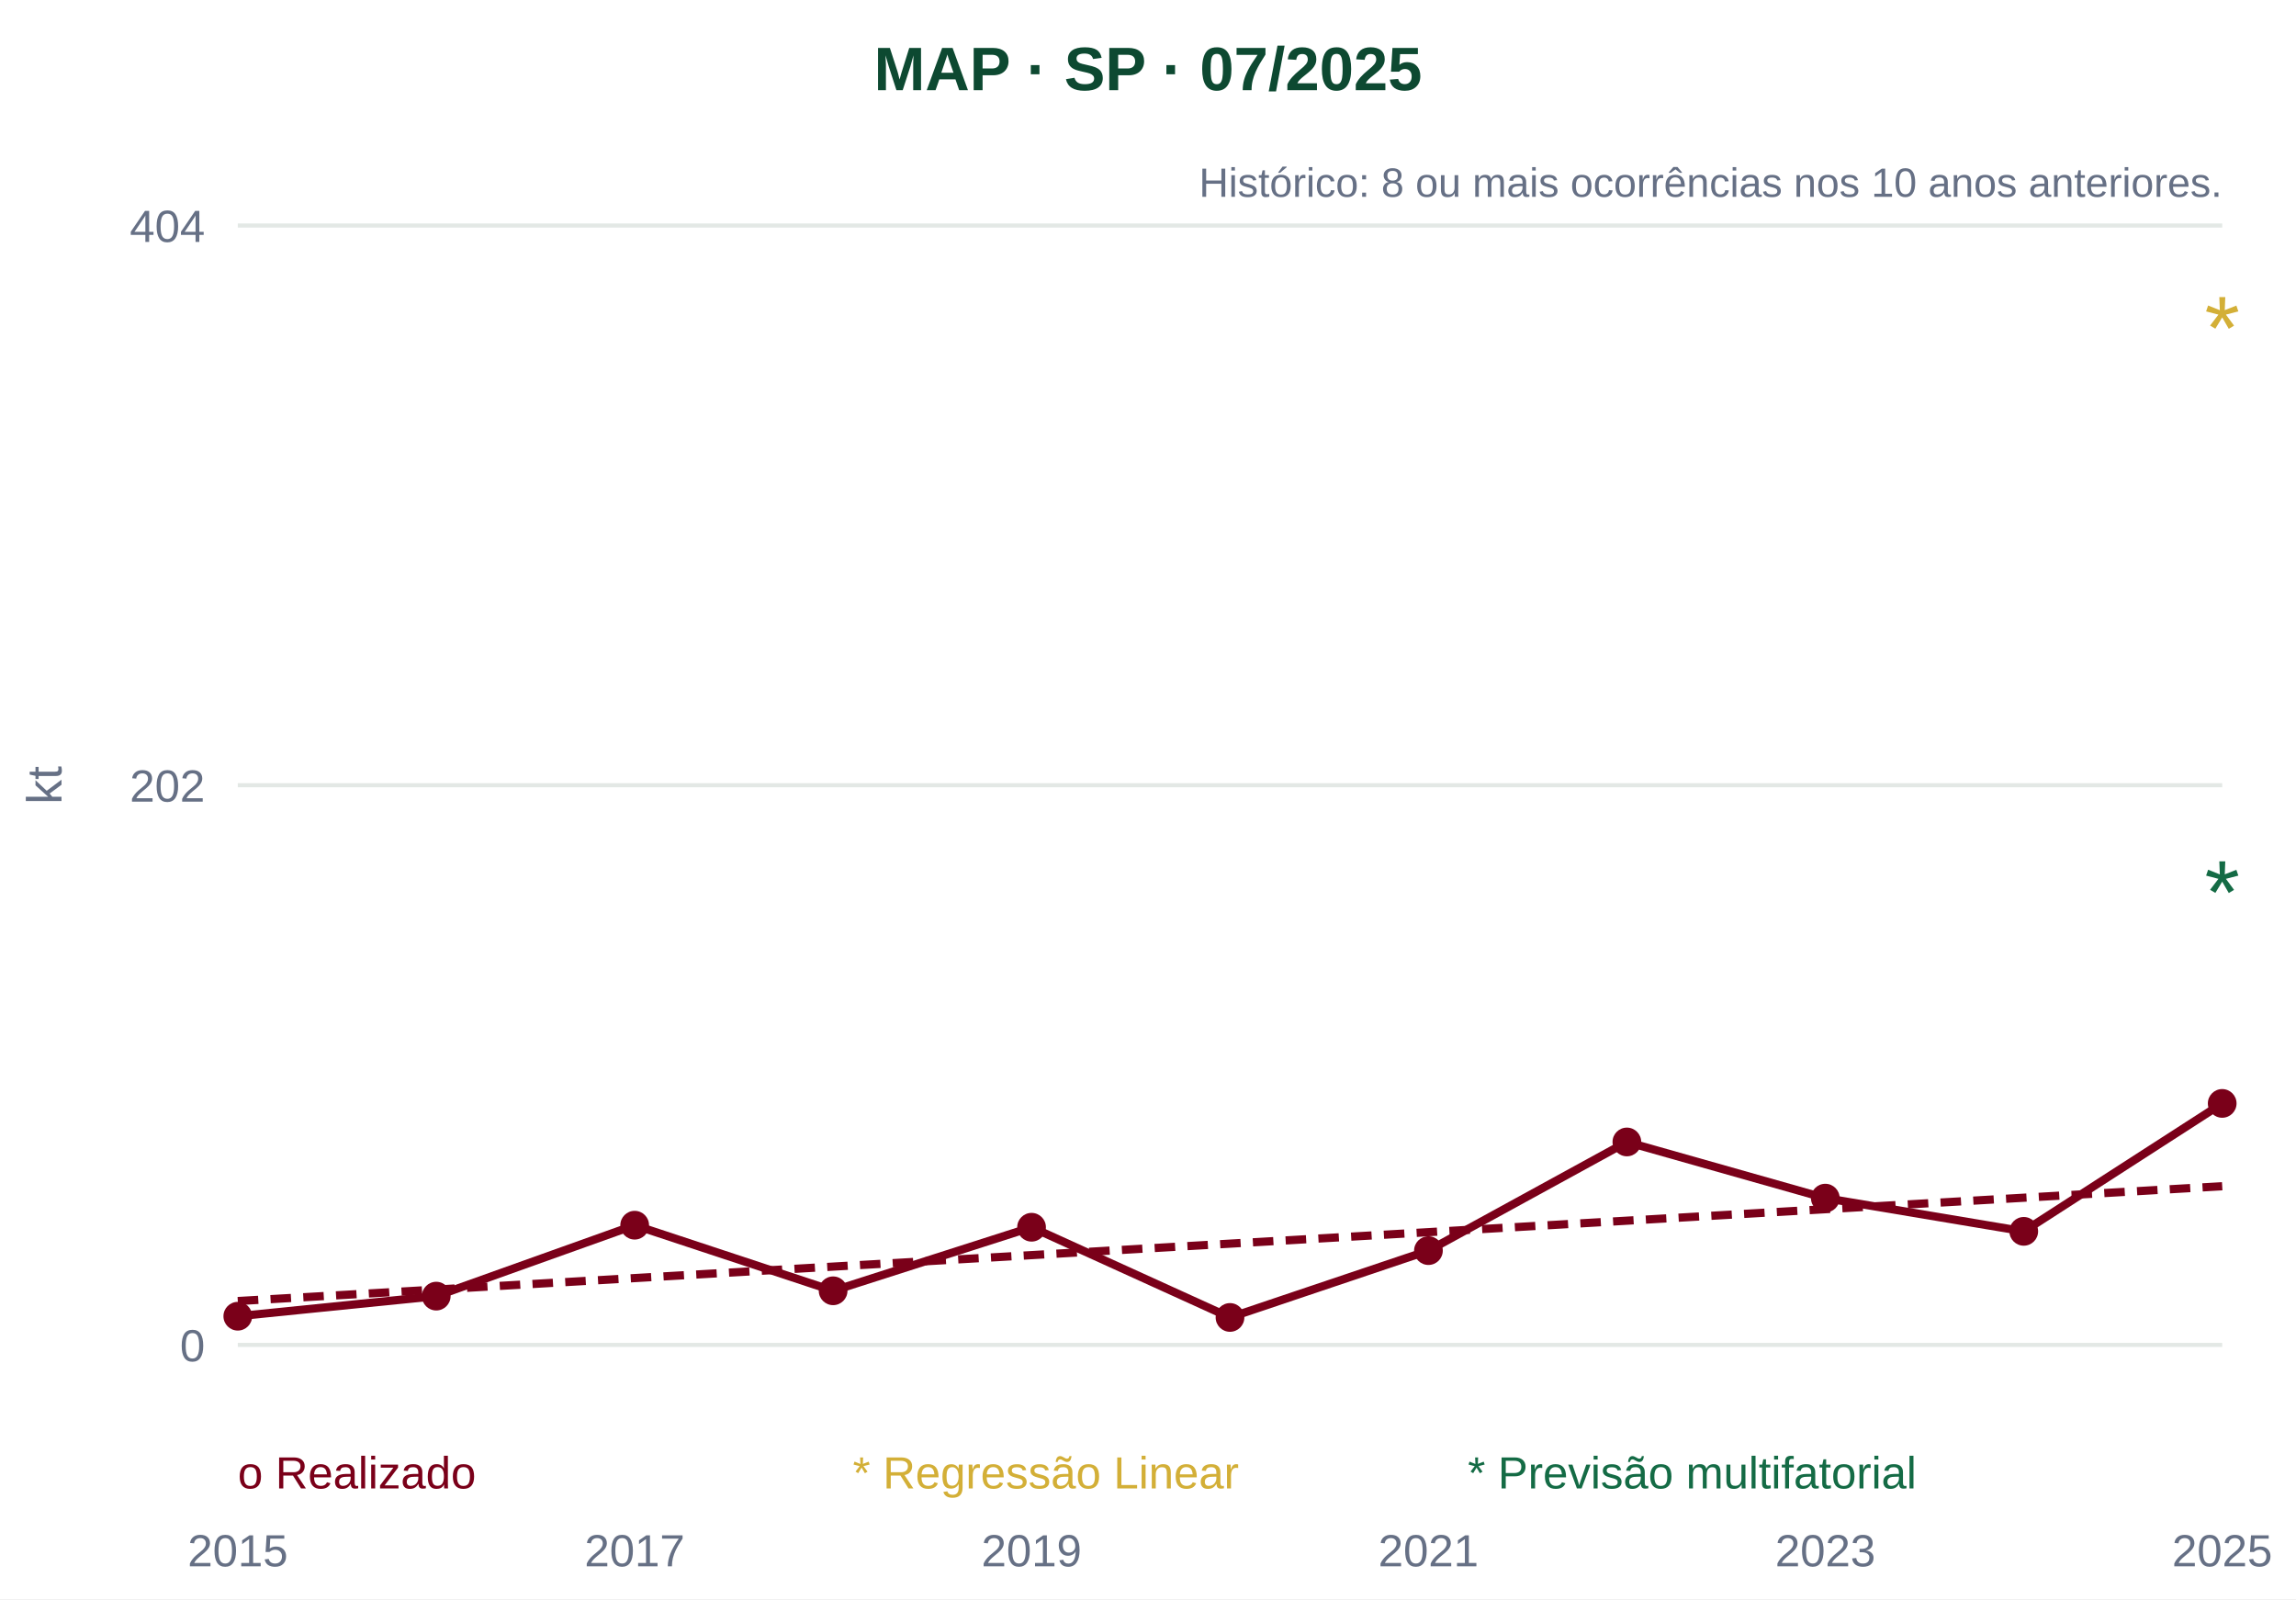
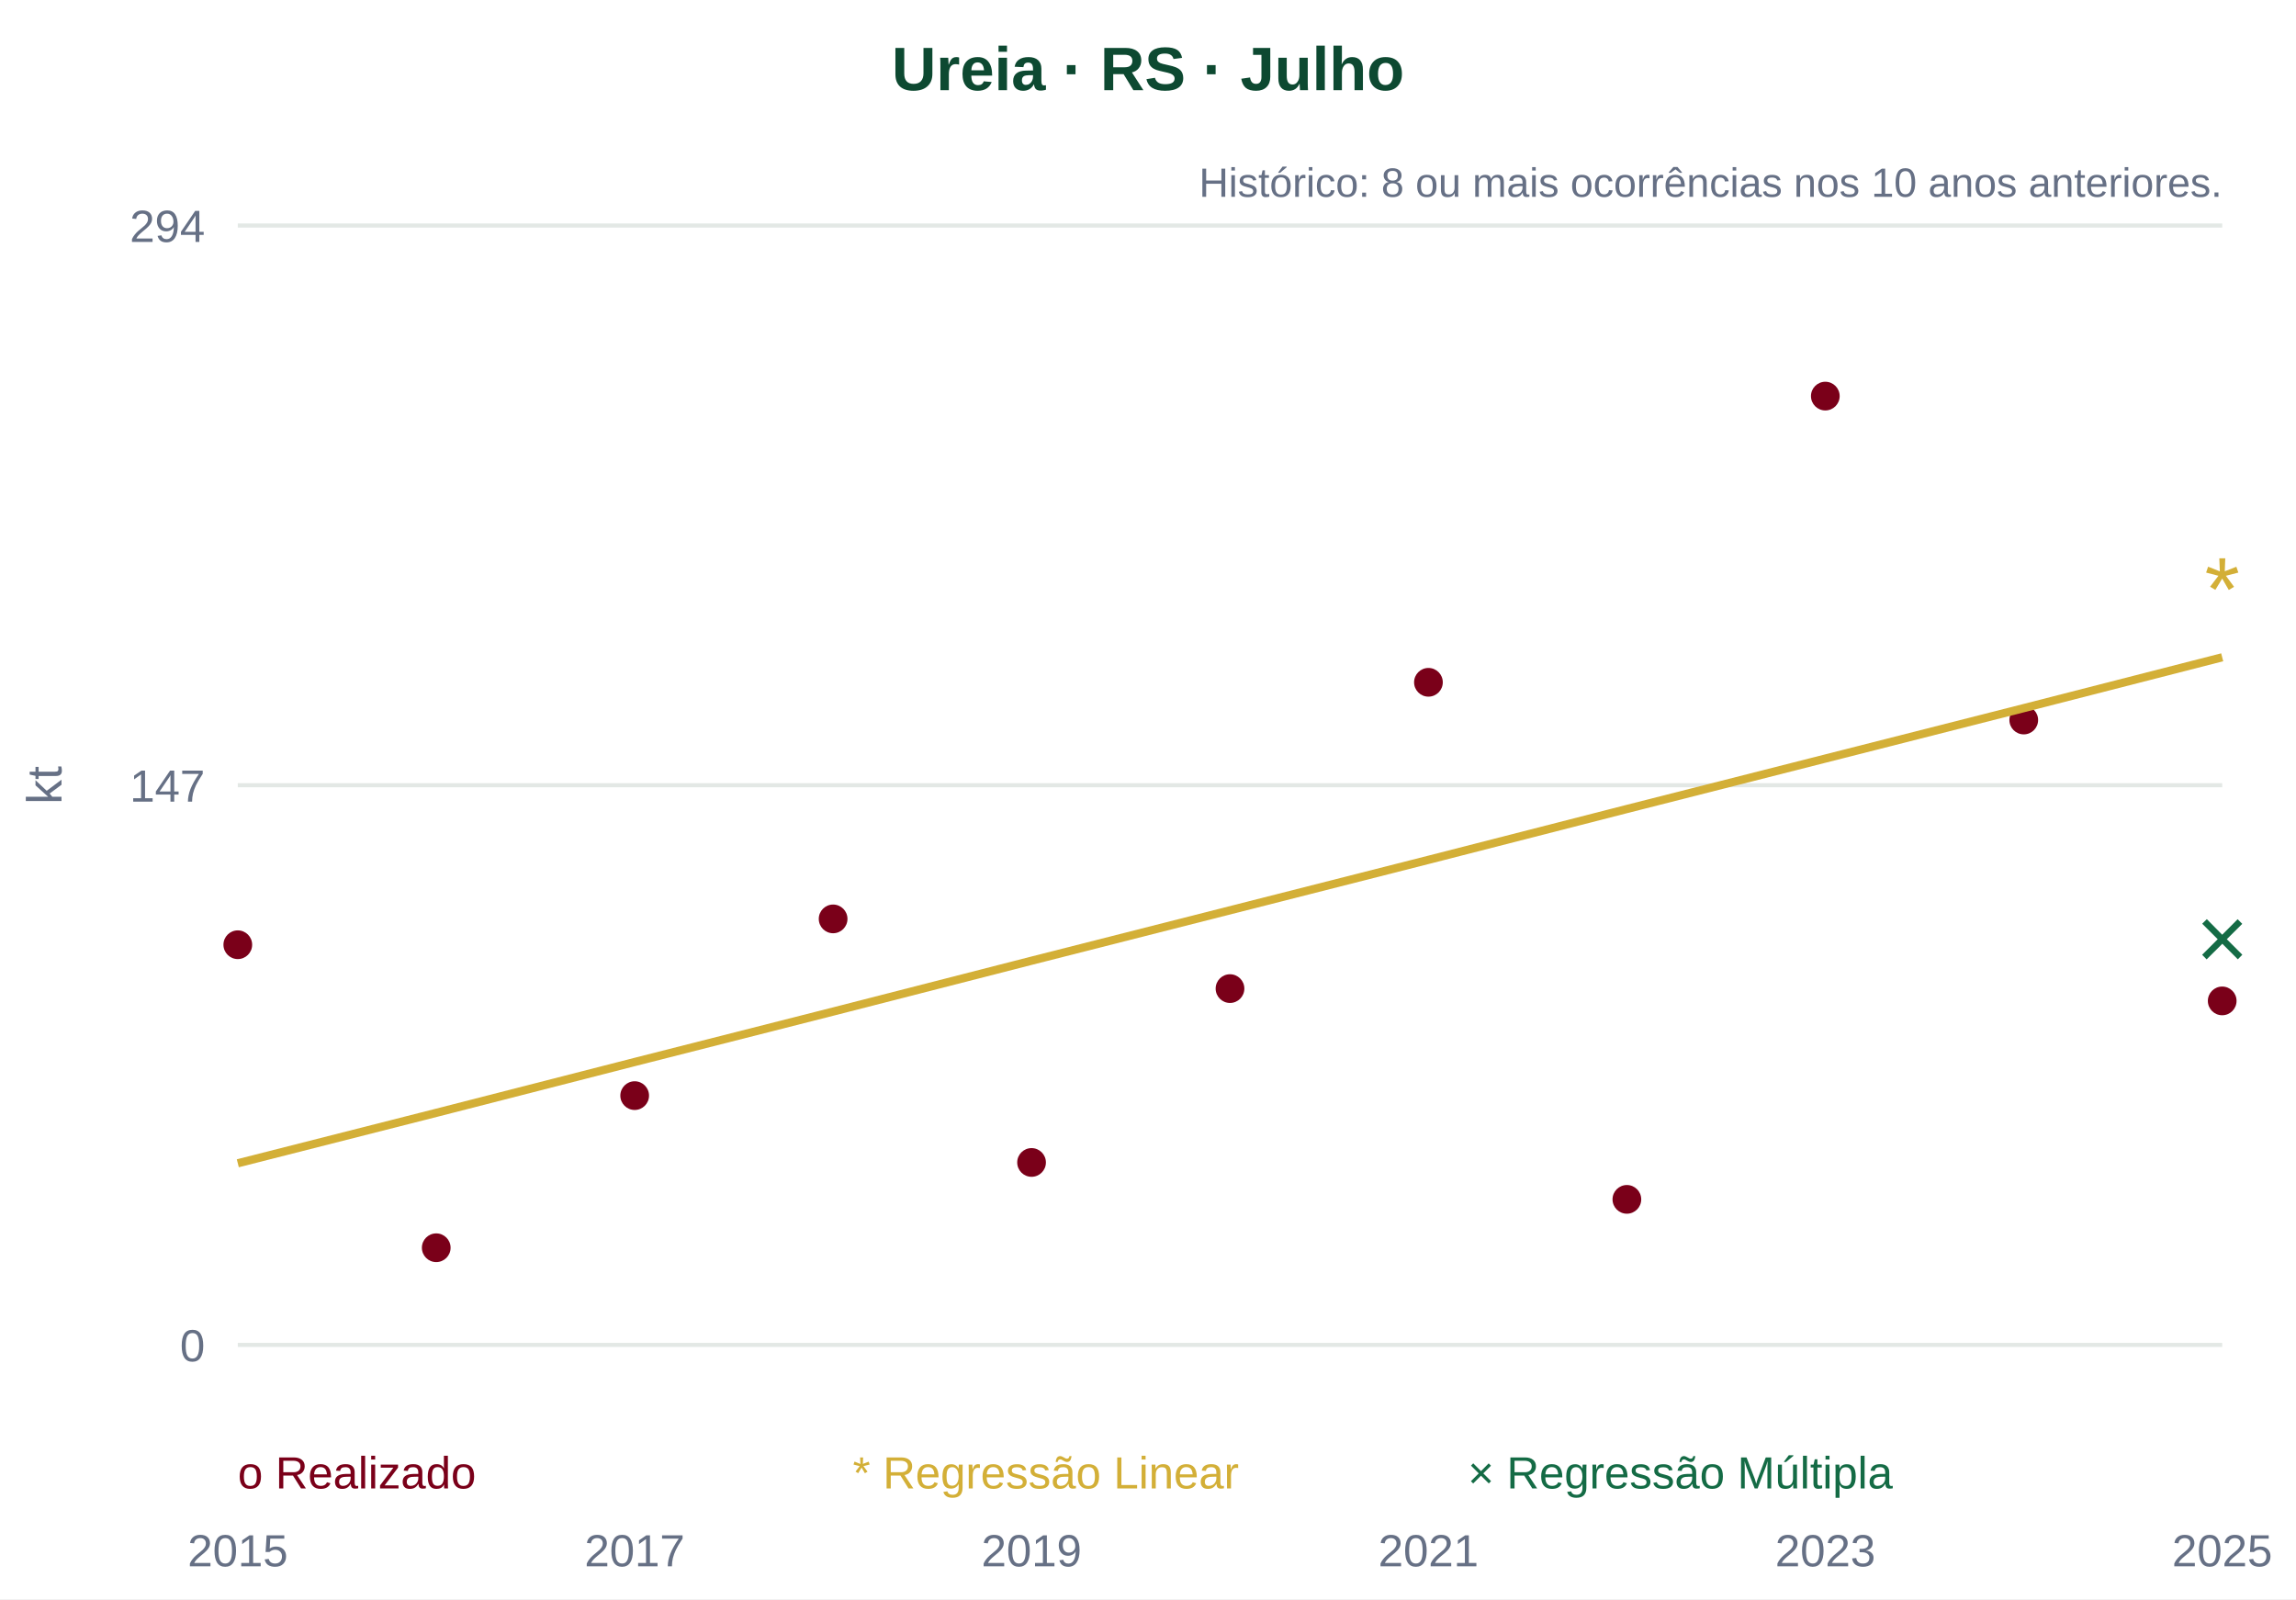
<svg xmlns="http://www.w3.org/2000/svg" viewBox="0 0 560 390" role="img" aria-labelledby="titulo">
  <rect width="100%" height="100%" fill="#fff" />
-   <text x="280.0" y="22" text-anchor="middle" font-family="Arial,sans-serif" font-size="15" font-weight="700" fill="#0d4931">MAP · SP · 07/2025</text>
+   <text x="280.0" y="22" text-anchor="middle" font-family="Arial,sans-serif" font-size="15" font-weight="700" fill="#0d4931">Ureia · RS · Julho</text>
  <line x1="58" y1="328.0" x2="542" y2="328.0" stroke="#e3e8e5" />
  <text x="50" y="332.0" text-anchor="end" font-family="Arial,sans-serif" font-size="11" fill="#667085">0</text>
  <line x1="58" y1="191.5" x2="542" y2="191.5" stroke="#e3e8e5" />
-   <text x="50" y="195.5" text-anchor="end" font-family="Arial,sans-serif" font-size="11" fill="#667085">202</text>
+   <text x="50" y="195.5" text-anchor="end" font-family="Arial,sans-serif" font-size="11" fill="#667085">147</text>
  <line x1="58" y1="55.0" x2="542" y2="55.0" stroke="#e3e8e5" />
-   <text x="50" y="59.0" text-anchor="end" font-family="Arial,sans-serif" font-size="11" fill="#667085">404</text>
+   <text x="50" y="59.0" text-anchor="end" font-family="Arial,sans-serif" font-size="11" fill="#667085">294</text>
  <text x="15" y="191.5" text-anchor="middle" transform="rotate(-90 15 191.5)" font-family="Arial,sans-serif" font-size="12" fill="#667085">kt</text>
-   <polyline points="58.0,321.0 106.4,316.1 154.8,298.8 203.2,314.8 251.6,299.3 300.0,321.3 348.4,305.0 396.8,278.5 445.2,292.2 493.6,300.3 542.0,269.1" fill="none" stroke="#7A0019" stroke-width="2" />
  <g fill="#7A0019">
-     <circle cx="58.0" cy="321.0" r="3.5" />
-     <circle cx="106.4" cy="316.1" r="3.5" />
-     <circle cx="154.8" cy="298.8" r="3.5" />
-     <circle cx="203.2" cy="314.8" r="3.5" />
-     <circle cx="251.6" cy="299.3" r="3.5" />
-     <circle cx="300.0" cy="321.3" r="3.5" />
-     <circle cx="348.4" cy="305.0" r="3.5" />
-     <circle cx="396.8" cy="278.5" r="3.5" />
-     <circle cx="445.2" cy="292.2" r="3.5" />
-     <circle cx="493.6" cy="300.3" r="3.5" />
-     <circle cx="542.0" cy="269.1" r="3.5" />
+     <circle cx="58.0" cy="230.4" r="3.5" />
+     <circle cx="106.4" cy="304.3" r="3.5" />
+     <circle cx="154.8" cy="267.2" r="3.5" />
+     <circle cx="203.2" cy="224.1" r="3.5" />
+     <circle cx="251.6" cy="283.5" r="3.5" />
+     <circle cx="300.0" cy="241.1" r="3.5" />
+     <circle cx="348.4" cy="166.4" r="3.5" />
+     <circle cx="396.8" cy="292.5" r="3.5" />
+     <circle cx="445.2" cy="96.6" r="3.5" />
+     <circle cx="493.6" cy="175.6" r="3.5" />
+     <circle cx="542.0" cy="244.1" r="3.5" />
  </g>
-   <polyline points="58.0,317.3 106.4,314.5 154.8,311.7 203.2,308.9 251.6,306.1 300.0,303.3 348.4,300.5 396.8,297.7 445.2,294.9 493.6,292.1 542.0,289.3" fill="none" stroke="#7A0019" stroke-width="2" stroke-dasharray="5 3" />
-   <text x="542.0" y="87.6" text-anchor="middle" font-family="Arial,sans-serif" font-size="22" fill="#D3AF37">*</text>
-   <text x="542.0" y="225.2" text-anchor="middle" font-family="Arial,sans-serif" font-size="22" fill="#146B45">*</text>
+   <polyline points="58.0,283.7 106.4,271.4 154.8,259.0 203.2,246.7 251.6,234.3 300.0,222.0 348.4,209.7 396.8,197.3 445.2,185.0 493.6,172.7 542.0,160.3" fill="none" stroke="#D3AF37" stroke-width="2" />
+   <text x="542.0" y="151.3" text-anchor="middle" font-family="Arial,sans-serif" font-size="22" fill="#D3AF37">*</text>
+   <text x="542.0" y="236.4" text-anchor="middle" font-family="Arial,sans-serif" font-size="22" fill="#146B45">×</text>
  <text x="58" y="363" font-family="Arial,sans-serif" font-size="11" fill="#7A0019">o Realizado</text>
  <text x="208" y="363" font-family="Arial,sans-serif" font-size="11" fill="#D3AF37">* Regressão Linear</text>
-   <text x="358" y="363" font-family="Arial,sans-serif" font-size="11" fill="#146B45">* Previsão multifatorial</text>
+   <text x="358" y="363" font-family="Arial,sans-serif" font-size="11" fill="#146B45">× Regressão Múltipla</text>
  <text x="58.0" y="382" text-anchor="middle" font-family="Arial,sans-serif" font-size="11" fill="#667085">2015</text>
  <text x="154.8" y="382" text-anchor="middle" font-family="Arial,sans-serif" font-size="11" fill="#667085">2017</text>
  <text x="251.6" y="382" text-anchor="middle" font-family="Arial,sans-serif" font-size="11" fill="#667085">2019</text>
  <text x="348.4" y="382" text-anchor="middle" font-family="Arial,sans-serif" font-size="11" fill="#667085">2021</text>
  <text x="445.2" y="382" text-anchor="middle" font-family="Arial,sans-serif" font-size="11" fill="#667085">2023</text>
  <text x="542.0" y="382" text-anchor="middle" font-family="Arial,sans-serif" font-size="11" fill="#667085">2025</text>
  <text x="542" y="48" text-anchor="end" font-family="Arial,sans-serif" font-size="10" fill="#667085">Histórico: 8 ou mais ocorrências nos 10 anos anteriores.</text>
</svg>
